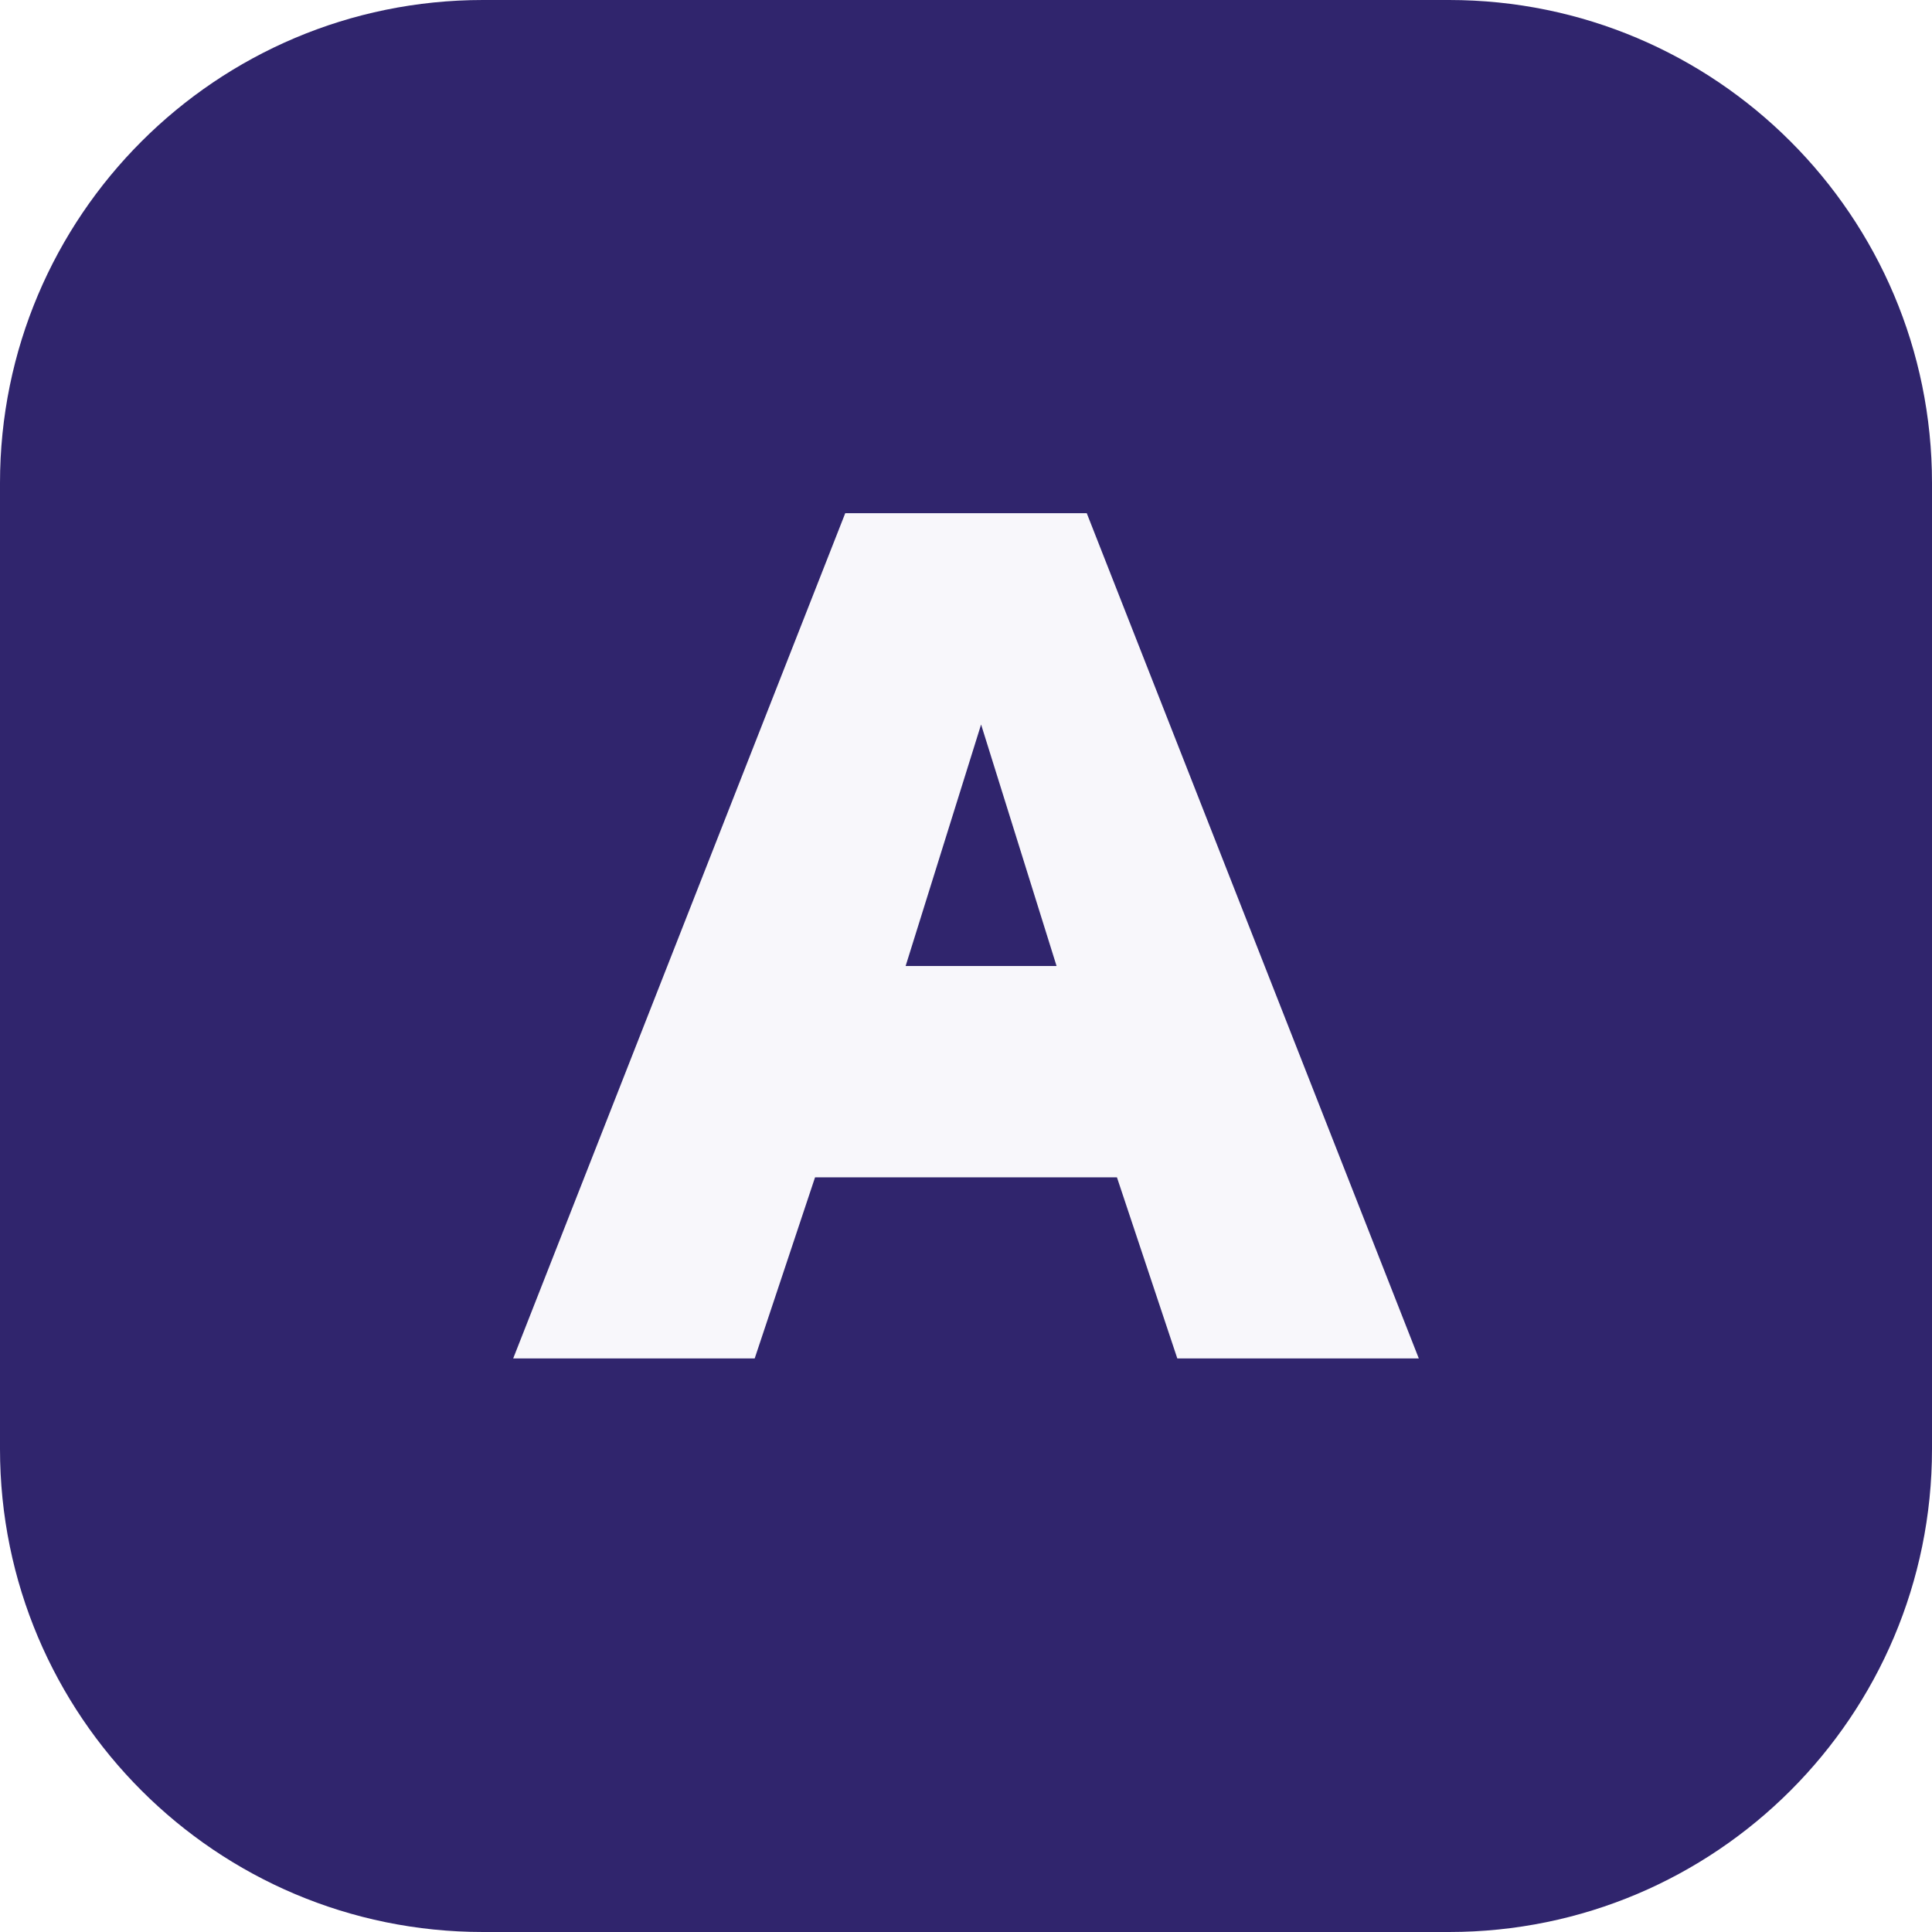
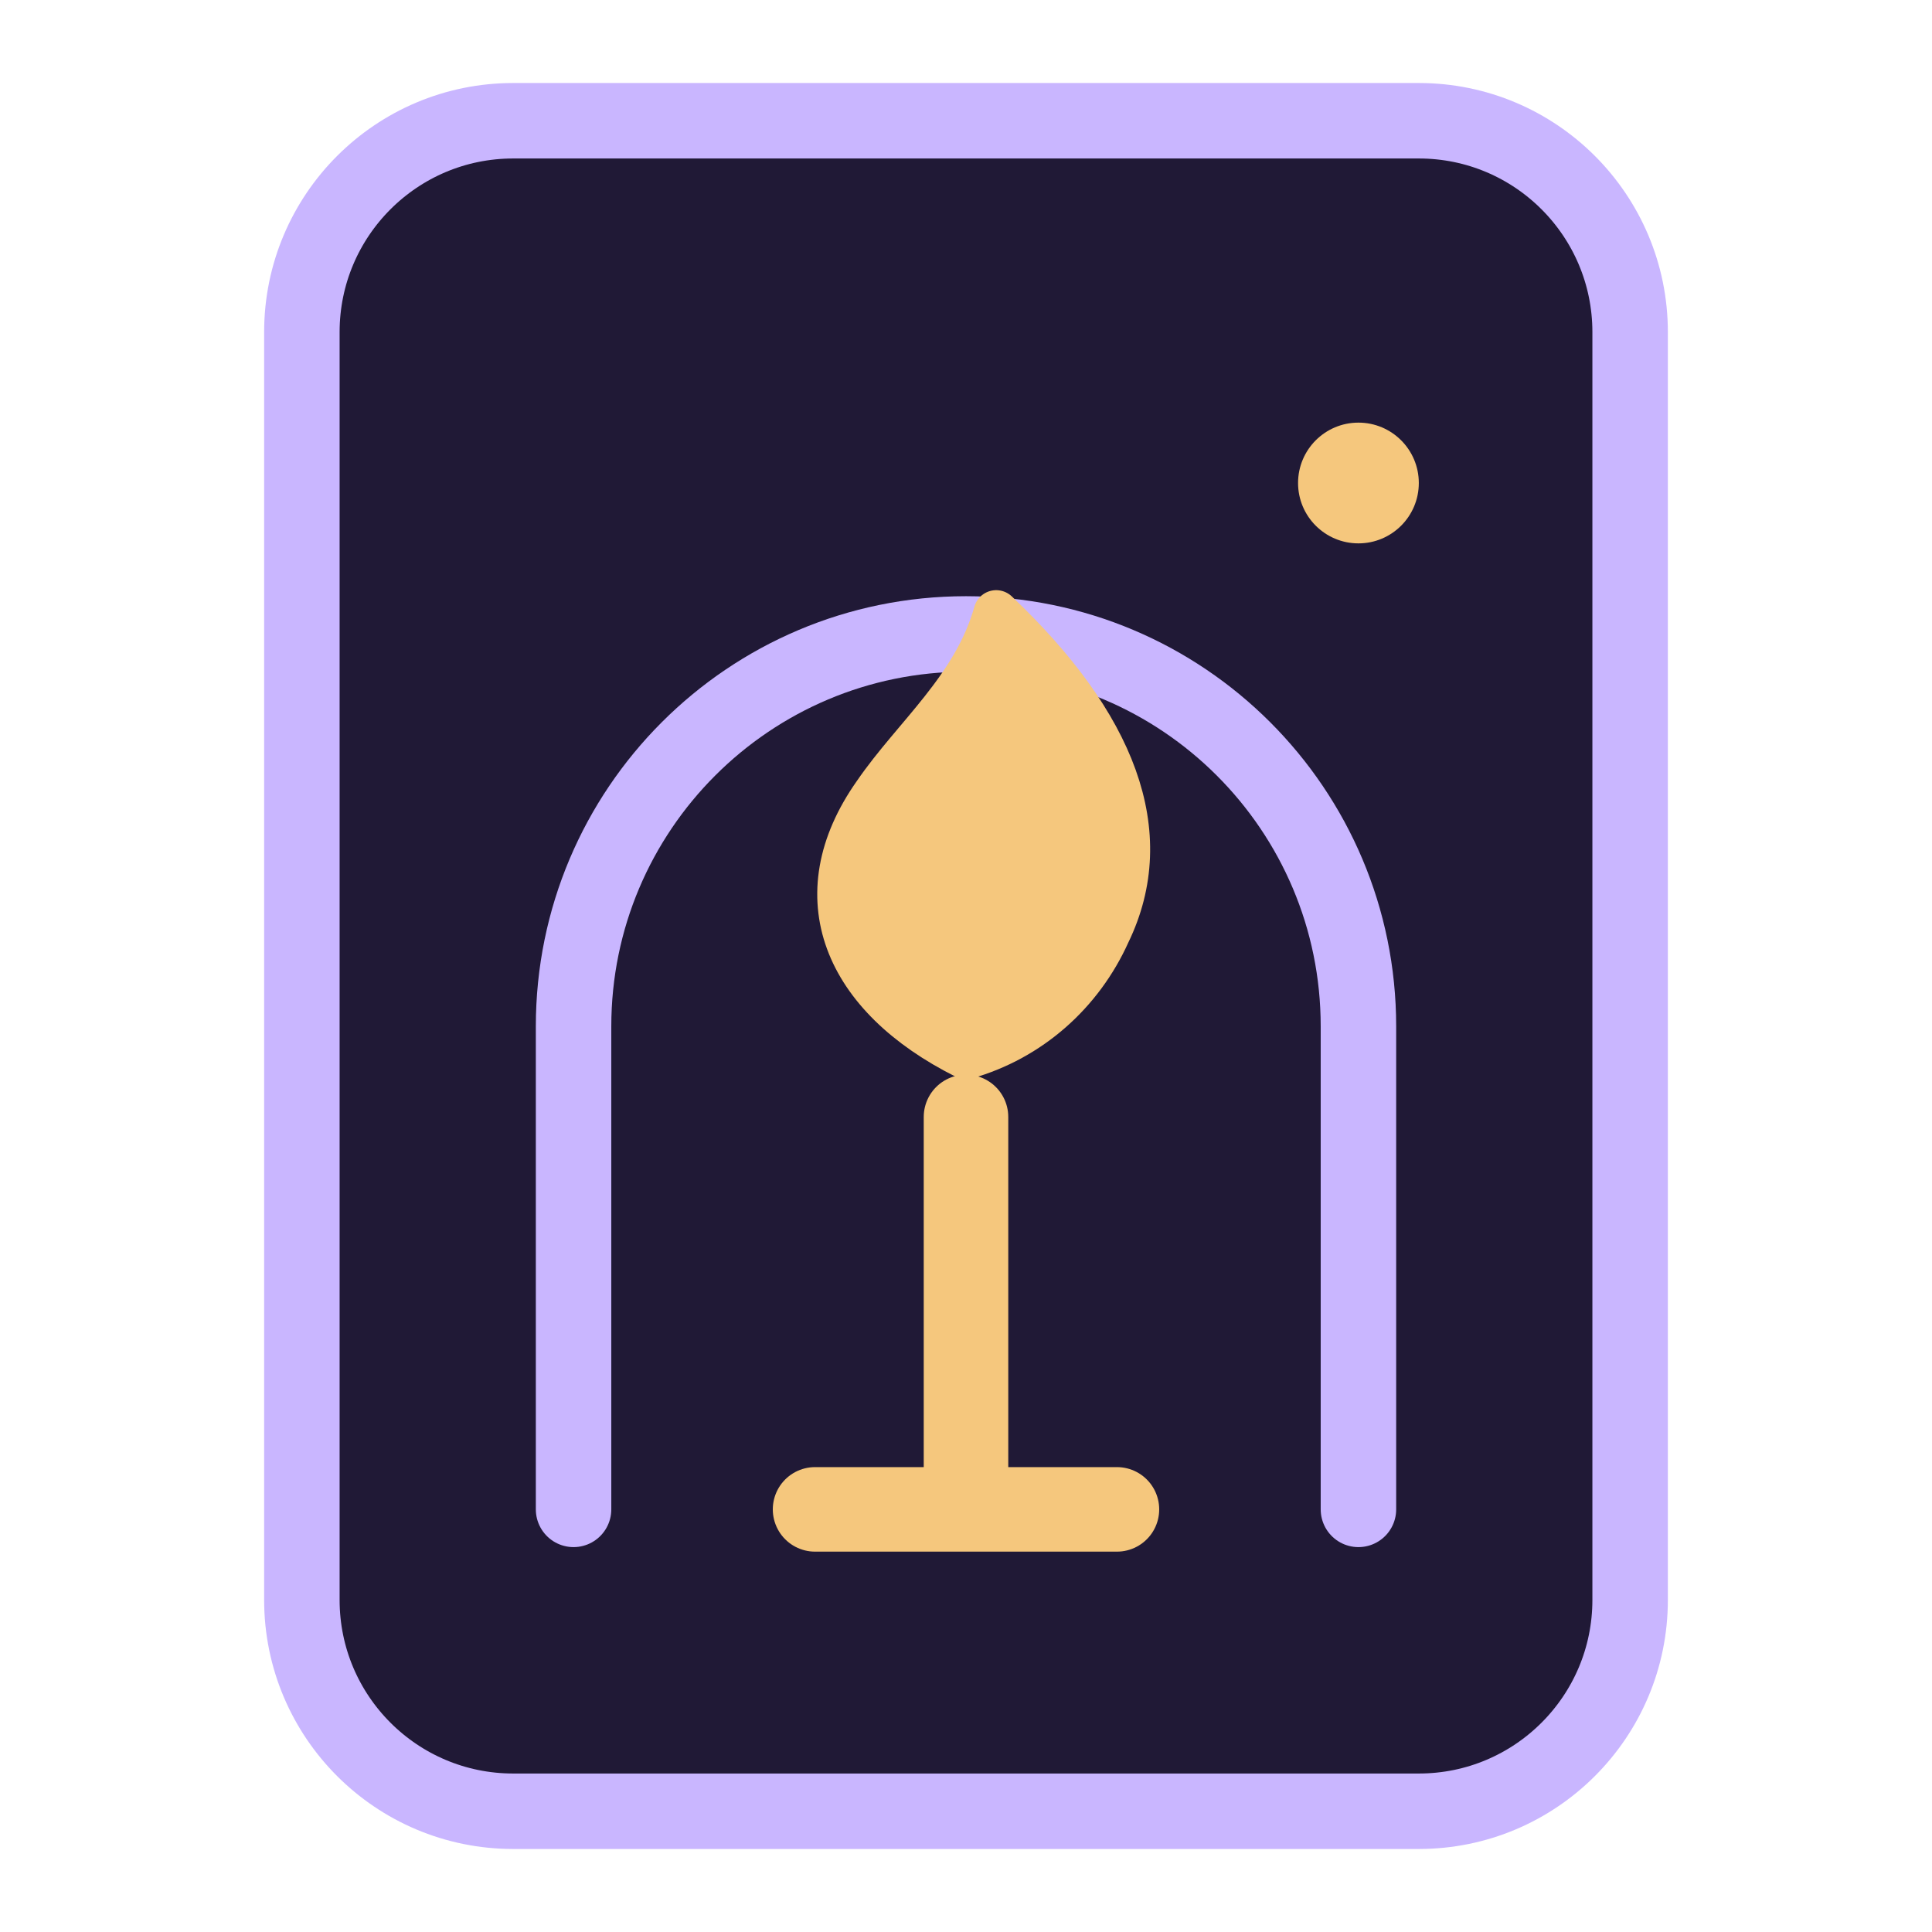
<svg xmlns="http://www.w3.org/2000/svg" viewBox="0 0 64 64">
-   <rect width="64" height="64" rx="16" fill="#30256d" />
-   <path d="M17 45 28 17h8l11 28h-8l-2-6H27l-2 6h-8Zm13-13h5l-2.5-8L30 32Z" fill="#f8f7fb" />
+   <rect x="10" y="4" width="44" height="56" rx="7" fill="#201936" stroke="#c9b6ff" stroke-width="2.5" />
+   <path d="M19 50V34a13 13 0 0 1 26 0v16" fill="none" stroke="#c9b6ff" stroke-linecap="round" stroke-width="2.5" />
+   <path d="M32 50V37M27 50h10" fill="none" stroke="#f5c77d" stroke-linecap="round" stroke-width="2.8" />
+   <path d="M32 35c-4-2-5.4-5.3-3-8.7 1.3-1.9 3.3-3.5 4-6 3.9 3.7 5.3 7.3 3.7 10.6-.9 2-2.6 3.5-4.7 4.1Z" fill="#f5c77d" stroke="#f5c77d" stroke-linejoin="round" stroke-width="1.5" />
+   <circle cx="45" cy="16" r="2" fill="#f5c77d" />
</svg>
